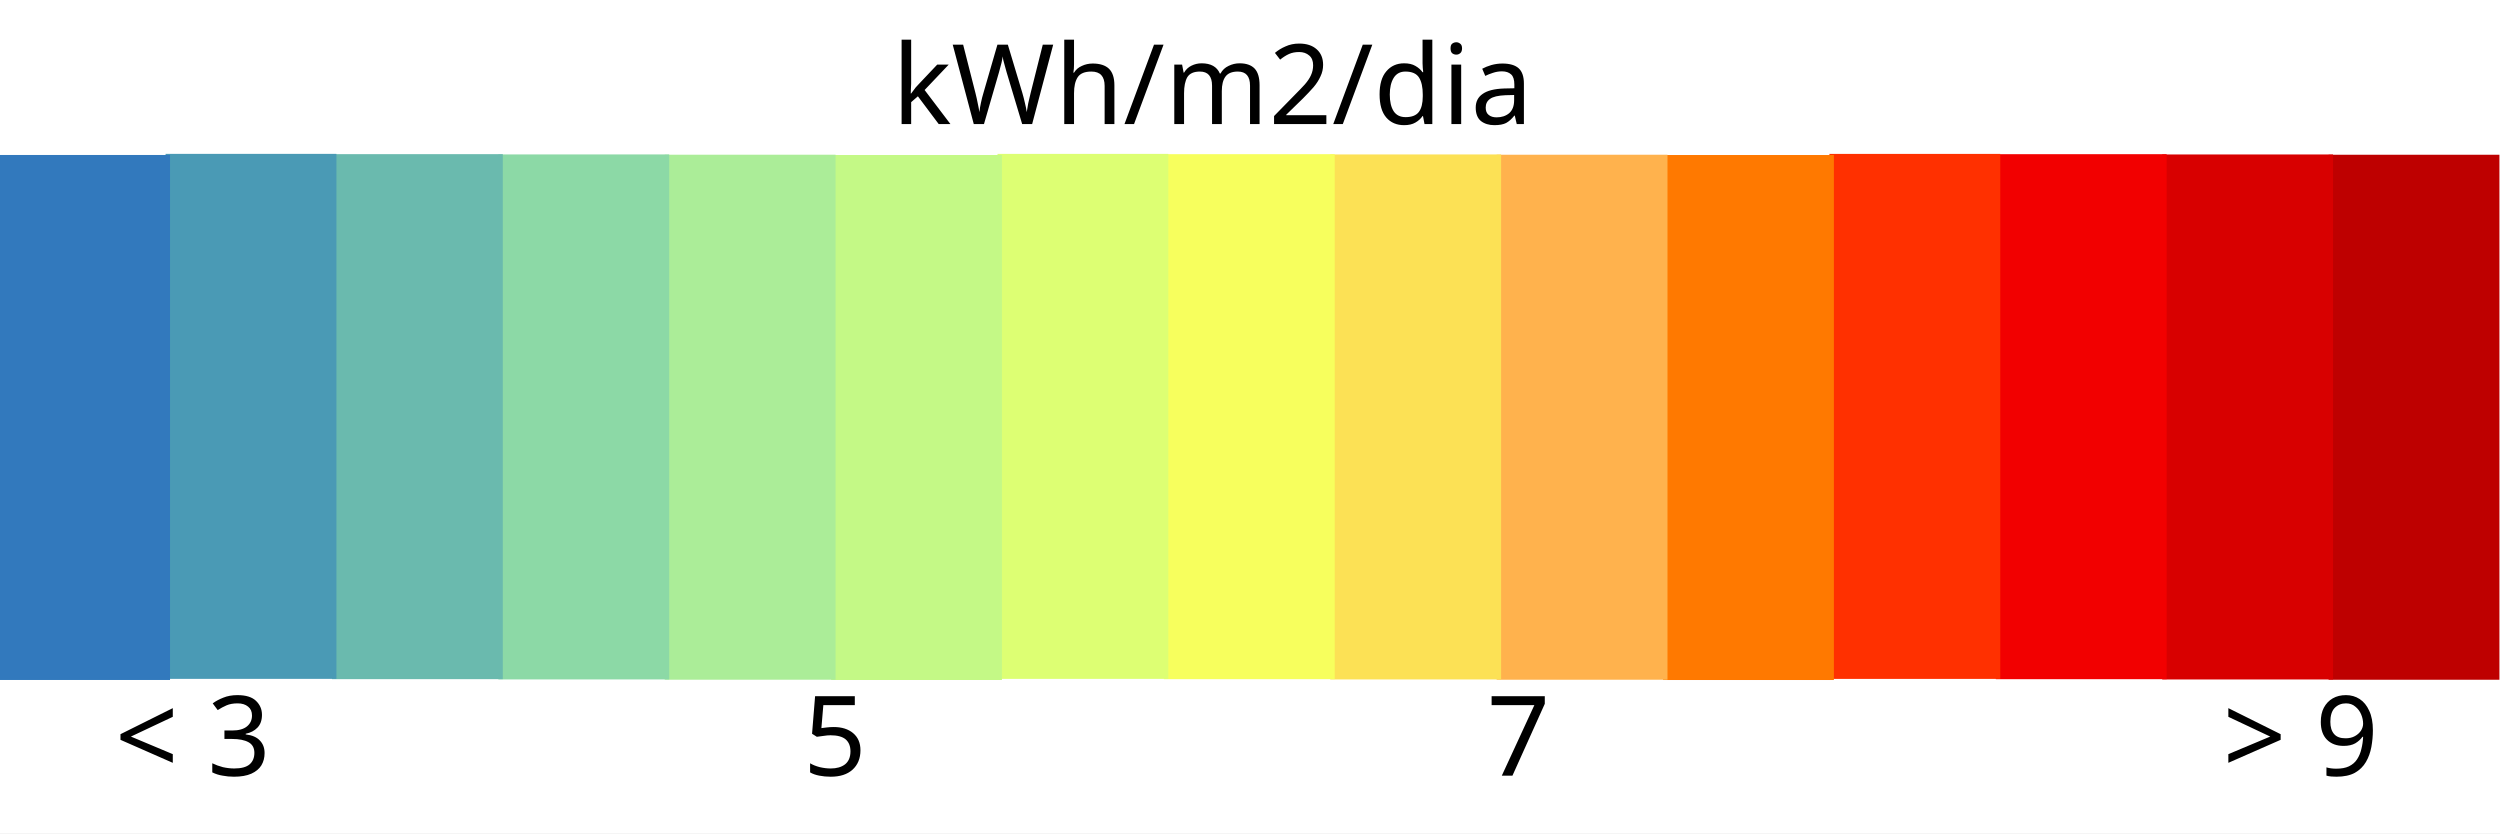
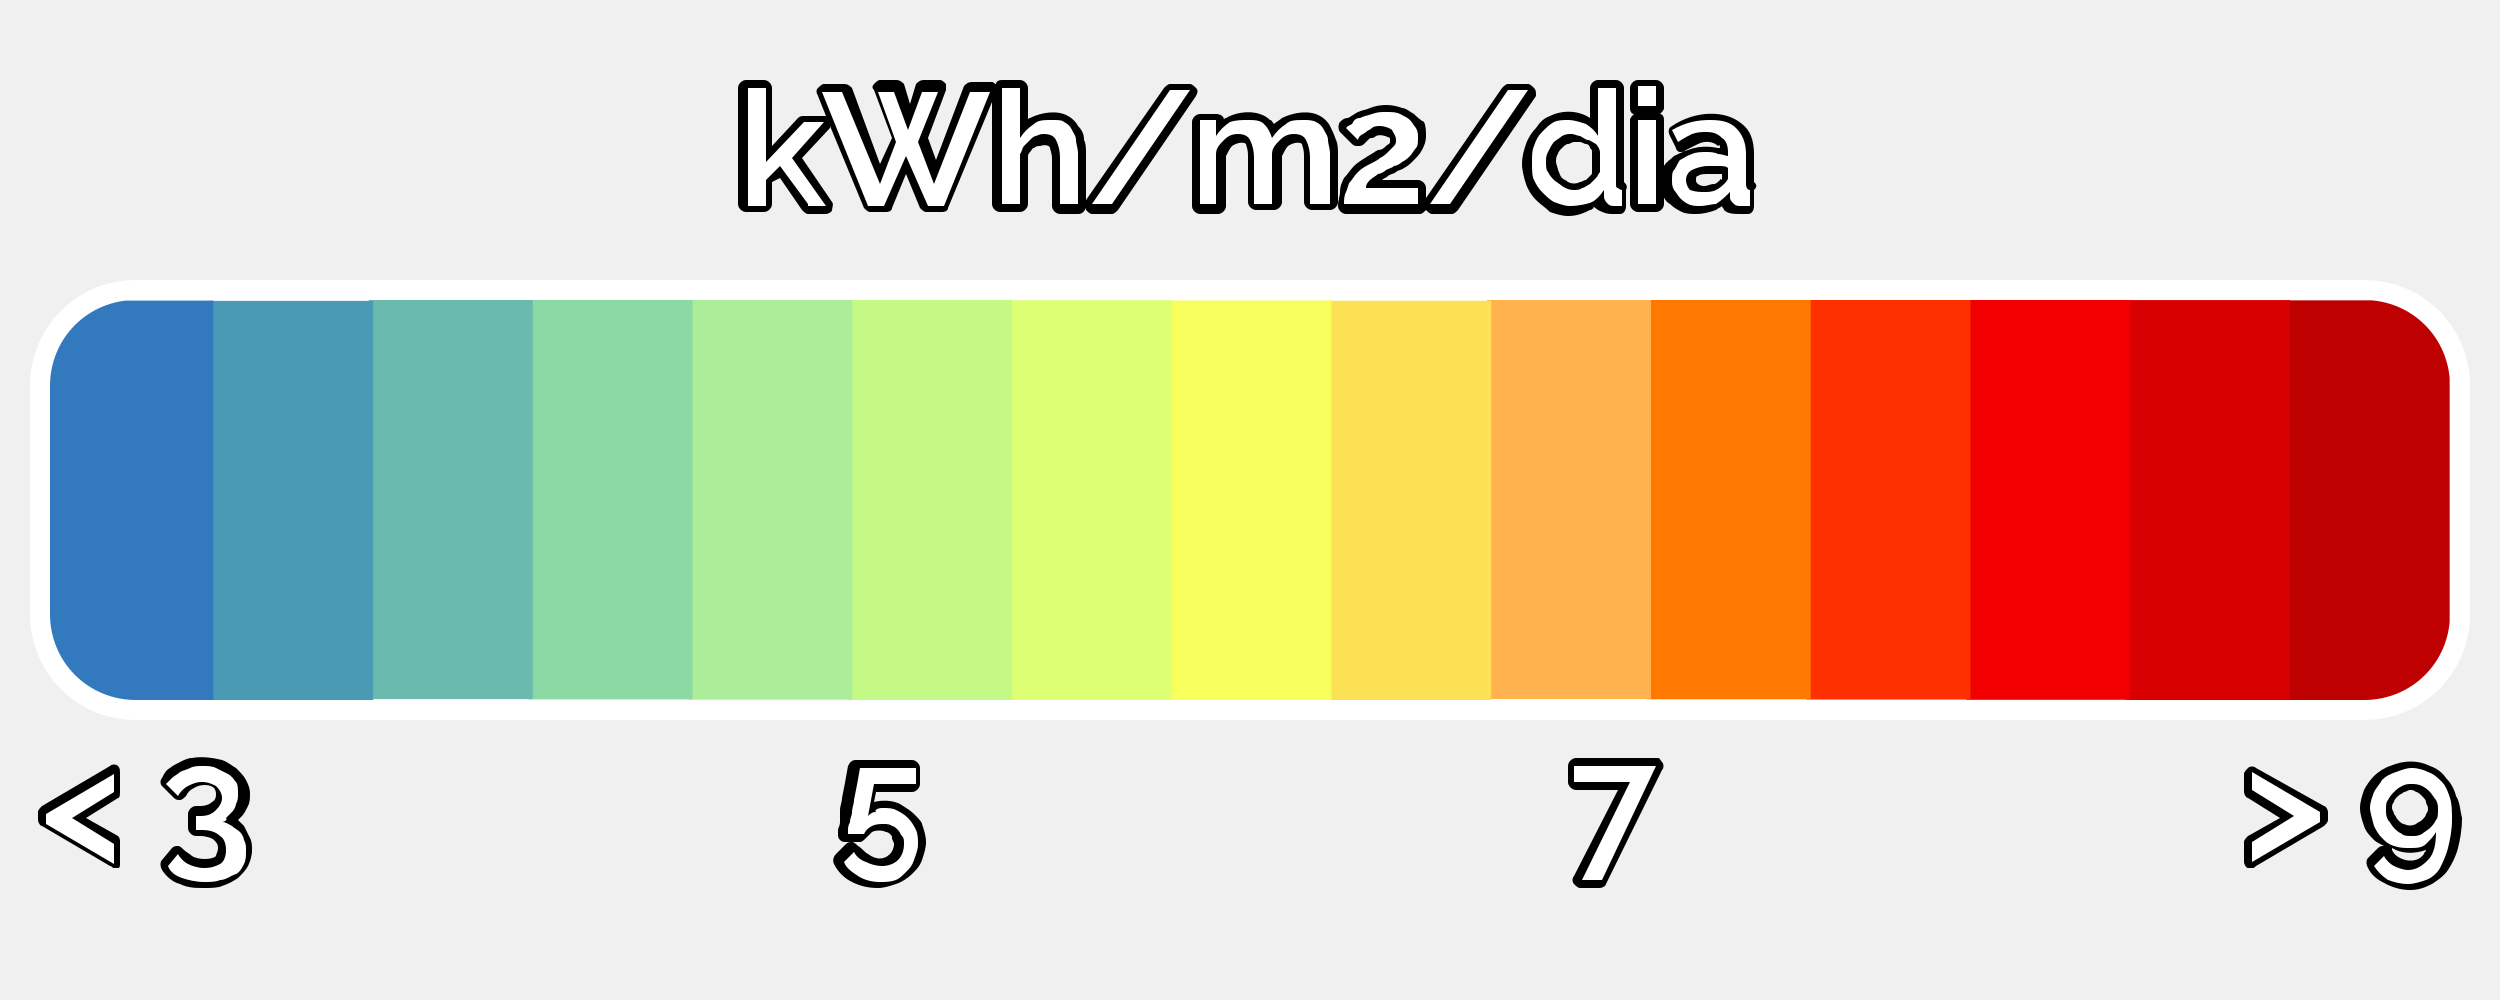
- <svg xmlns="http://www.w3.org/2000/svg" version="1.1" id="Layer_1" x="0px" y="0px" viewBox="0 0 180 60" style="enable-background:new 0 0 180 60;" xml:space="preserve">
-   <rect style="fill:#FFFFFF;" width="180" height="60" />
+ <svg xmlns="http://www.w3.org/2000/svg" xmlns:xlink="http://www.w3.org/1999/xlink" version="1.1" id="Layer_1" x="0px" y="0px" viewBox="0 0 125 50" style="enable-background:new 0 0 125 50;" xml:space="preserve">
+   <path style="stroke:#FFFFFF;stroke-width:2;stroke-miterlimit:10;" d="M118.2,35H6.8c-2.4,0-4.3-1.9-4.3-4.3V19.3  c0-2.4,1.9-4.3,4.3-4.3h111.4c2.4,0,4.3,1.9,4.3,4.3v11.4C122.5,33.1,120.6,35,118.2,35z" />
  <g>
-     <text transform="matrix(1 0 0 1 64.2285 8.9336)" style="font-family:'Raleway-SemiBold'; font-size:8px;">kWh/m2/dia</text>
+     <defs>
+       <path id="SVGID_1_" d="M118.2,35H6.8c-2.4,0-4.3-1.9-4.3-4.3V19.3c0-2.4,1.9-4.3,4.3-4.3h111.4c2.4,0,4.3,1.9,4.3,4.3v11.4    C122.5,33.1,120.6,35,118.2,35z" />
+     </defs>
+     <clipPath id="SVGID_2_">
+       <use xlink:href="#SVGID_1_" style="overflow:visible;" />
+     </clipPath>
+     <g style="clip-path:url(#SVGID_2_);">
+       <rect x="108.4" y="20.9" transform="matrix(4.793036e-011 1 -1 4.793036e-011 143.3825 -93.3825)" style="fill:#BE0000;" width="20" height="8.2" />
+       <rect x="100.4" y="20.9" transform="matrix(4.802096e-011 1 -1 4.802096e-011 135.3958 -85.3958)" style="fill:#D80000;" width="20" height="8.2" />
+       <rect x="92.4" y="20.9" transform="matrix(4.802096e-011 1 -1 4.802096e-011 127.4091 -77.4091)" style="fill:#F20000;" width="20" height="8.2" />
+       <rect x="84.4" y="20.9" transform="matrix(4.793036e-011 1 -1 4.793036e-011 119.4224 -69.4224)" style="fill:#FF3000;" width="20" height="8.2" />
+       <rect x="76.4" y="20.9" transform="matrix(4.793036e-011 1 -1 4.793036e-011 111.4357 -61.4357)" style="fill:#FF7900;" width="20" height="8.2" />
+       <rect x="68.4" y="20.9" transform="matrix(4.793036e-011 1 -1 4.793036e-011 103.449 -53.449)" style="fill:#FFB24D;" width="20" height="8.2" />
+       <rect x="60.5" y="20.9" transform="matrix(4.793036e-011 1 -1 4.793036e-011 95.4623 -45.4623)" style="fill:#FCE155;" width="20" height="8.2" />
+       <rect x="52.5" y="20.9" transform="matrix(4.797566e-011 1 -1 4.797566e-011 87.4756 -37.4756)" style="fill:#F7FF5D;" width="20" height="8.2" />
+       <rect x="44.5" y="20.9" transform="matrix(4.802096e-011 1 -1 4.802096e-011 79.489 -29.489)" style="fill:#DDFF73;" width="20" height="8.2" />
+       <rect x="36.5" y="20.9" transform="matrix(4.802096e-011 1 -1 4.802096e-011 71.5023 -21.5023)" style="fill:#C4F986;" width="20" height="8.2" />
+       <rect x="28.5" y="20.9" transform="matrix(4.797566e-011 1 -1 4.797566e-011 63.5156 -13.5156)" style="fill:#ABED98;" width="20" height="8.2" />
+       <rect x="20.5" y="20.9" transform="matrix(4.788507e-011 1 -1 4.788507e-011 55.5289 -5.5289)" style="fill:#8CD9A6;" width="20" height="8.2" />
+       <rect x="12.5" y="20.9" transform="matrix(4.797566e-011 1 -1 4.797566e-011 47.5422 2.4578)" style="fill:#6ABAAE;" width="20" height="8.2" />
+       <rect x="4.6" y="20.9" transform="matrix(4.802096e-011 1 -1 4.802096e-011 39.5555 10.4445)" style="fill:#4A9AB5;" width="20" height="8.2" />
+       <rect x="-3.4" y="20.9" transform="matrix(4.806626e-011 1 -1 4.806626e-011 31.5688 18.4312)" style="fill:#3279BD;" width="20" height="8.2" />
+     </g>
  </g>
  <g>
-     <rect x="155" y="23.9" transform="matrix(3.811066e-011 1 -1 3.811066e-011 203.8582 -143.8582)" style="fill:#BE0000;" width="37.8" height="12.3" />
-     <rect x="143" y="23.9" transform="matrix(3.815951e-011 1 -1 3.815951e-011 191.8785 -131.8785)" style="fill:#D80000;" width="37.8" height="12.3" />
-     <rect x="131" y="23.9" transform="matrix(3.811066e-011 1 -1 3.811066e-011 179.8987 -119.8987)" style="fill:#F20000;" width="37.8" height="12.3" />
-     <rect x="119" y="23.9" transform="matrix(3.811066e-011 1 -1 3.811066e-011 167.919 -107.919)" style="fill:#FF3000;" width="37.8" height="12.3" />
-     <rect x="107.1" y="23.9" transform="matrix(3.806270e-011 1 -1 3.806270e-011 155.9392 -95.9392)" style="fill:#FF7900;" width="37.8" height="12.3" />
-     <rect x="95.1" y="23.9" transform="matrix(3.806270e-011 1 -1 3.806270e-011 143.9595 -83.9595)" style="fill:#FFB24D;" width="37.8" height="12.3" />
-     <rect x="83.1" y="23.9" transform="matrix(3.806270e-011 1 -1 3.806270e-011 131.9798 -71.9798)" style="fill:#FCE155;" width="37.8" height="12.3" />
-     <rect x="71.1" y="23.9" transform="matrix(3.811066e-011 1 -1 3.811066e-011 120 -60)" style="fill:#F7FF5D;" width="37.8" height="12.3" />
-     <rect x="59.1" y="23.9" transform="matrix(3.815951e-011 1 -1 3.815951e-011 108.0203 -48.0203)" style="fill:#DDFF73;" width="37.8" height="12.3" />
-     <rect x="47.2" y="23.9" transform="matrix(3.815951e-011 1 -1 3.815951e-011 96.0405 -36.0405)" style="fill:#C4F986;" width="37.8" height="12.3" />
-     <rect x="35.2" y="23.9" transform="matrix(3.811066e-011 1 -1 3.811066e-011 84.0608 -24.0608)" style="fill:#ABED98;" width="37.8" height="12.3" />
-     <rect x="23.2" y="23.9" transform="matrix(3.806270e-011 1 -1 3.806270e-011 72.081 -12.081)" style="fill:#8CD9A6;" width="37.8" height="12.3" />
-     <rect x="11.2" y="23.9" transform="matrix(3.811066e-011 1 -1 3.811066e-011 60.1013 -0.1013)" style="fill:#6ABAAE;" width="37.8" height="12.3" />
-     <rect x="-0.8" y="23.9" transform="matrix(3.815951e-011 1 -1 3.815951e-011 48.1215 11.8785)" style="fill:#4A9AB5;" width="37.8" height="12.3" />
-     <rect x="-12.7" y="23.9" transform="matrix(3.815951e-011 1 -1 3.815951e-011 36.1418 23.8582)" style="fill:#3279BD;" width="37.8" height="12.3" />
+     <path d="M59.8,4.4c-0.1-0.1-0.2-0.2-0.3-0.2h-1c-0.1,0-0.2,0.1-0.3,0.2L54.3,10c0,0,0,0.1,0,0.1V7.7c0-0.3,0-0.5-0.1-0.7   c0-0.3-0.1-0.5-0.3-0.7c-0.1-0.2-0.3-0.4-0.5-0.5c-0.5-0.3-1.3-0.2-1.9,0.1c0,0-0.1,0-0.1,0.1V4.4C51.4,4.2,51.2,4,51,4h-0.9   c-0.2,0-0.3,0.1-0.3,0.2c-0.1,0-0.1-0.1-0.2-0.1h-1c-0.2,0-0.3,0.1-0.4,0.2l-1.4,3.7l-0.4-1.1l0.9-2.4c0-0.1,0-0.2,0-0.3   c-0.1-0.1-0.2-0.2-0.3-0.2h-0.8c-0.2,0-0.3,0.1-0.4,0.2l-0.3,1l-0.3-1c-0.1-0.1-0.2-0.2-0.4-0.2h-0.8c-0.1,0-0.2,0.1-0.3,0.2   c-0.1,0.1-0.1,0.2,0,0.3l0.9,2.4L44,8.2l-1.4-3.8c-0.1-0.1-0.2-0.2-0.4-0.2h-1c-0.1,0-0.2,0.1-0.3,0.2c-0.1,0.1-0.1,0.2,0,0.4   l0.4,1c0,0-0.1,0-0.1,0h-1c-0.1,0-0.2,0-0.3,0.1l-1.3,1.4V4.4c0-0.2-0.2-0.4-0.4-0.4h-0.9c-0.2,0-0.4,0.2-0.4,0.4v5.8   c0,0.2,0.2,0.4,0.4,0.4h0.9c0.2,0,0.4-0.2,0.4-0.4V9.1L39,8.9l1.1,1.6c0.1,0.1,0.2,0.2,0.3,0.2h0.9c0.1,0,0.3-0.1,0.3-0.2   s0.1-0.3,0-0.4l-1.5-2.2l1.4-1.5c0,0,0,0,0-0.1l1.7,4.1c0.1,0.1,0.2,0.2,0.3,0.2h0.8c0.2,0,0.3-0.1,0.3-0.2l0.7-1.7l0.7,1.7   c0.1,0.1,0.2,0.2,0.3,0.2h0.8c0.2,0,0.3-0.1,0.3-0.2l2.2-5.3v5.1c0,0.2,0.2,0.4,0.4,0.4H51c0.2,0,0.4-0.2,0.4-0.4V7.8   c0-0.1,0.1-0.2,0.1-0.2c0.1-0.1,0.1-0.2,0.2-0.2c0.1-0.1,0.2-0.1,0.3-0.1c0.3-0.1,0.5,0,0.5,0.1c0,0.1,0.1,0.2,0.1,0.6v2.3   c0,0.2,0.2,0.4,0.4,0.4h0.9c0.2,0,0.3-0.1,0.4-0.3c0,0,0,0.1,0,0.1c0.1,0.1,0.2,0.2,0.3,0.2h1c0.1,0,0.2-0.1,0.3-0.2l3.9-5.7   C59.9,4.6,59.9,4.5,59.8,4.4z" />
+     <path d="M66.5,6.3c-0.1-0.2-0.3-0.4-0.5-0.5c-0.5-0.3-1.3-0.2-1.9,0.1c-0.1,0.1-0.3,0.2-0.4,0.3C63.6,6.1,63.6,6,63.5,6   C63,5.5,62,5.5,61.3,5.9c0,0-0.1,0-0.1,0.1c0-0.2-0.2-0.3-0.4-0.3H60c-0.2,0-0.4,0.2-0.4,0.4v4.2c0,0.2,0.2,0.4,0.4,0.4h0.9   c0.2,0,0.4-0.2,0.4-0.4V7.8c0.1-0.2,0.2-0.4,0.3-0.5c0.3-0.2,0.6-0.2,0.7-0.1c0,0.1,0.1,0.2,0.1,0.6v2.3c0,0.2,0.2,0.4,0.4,0.4h0.9   c0.2,0,0.4-0.2,0.4-0.4V7.8c0.1-0.2,0.2-0.4,0.3-0.5c0.3-0.2,0.6-0.2,0.7-0.1c0,0.1,0.1,0.2,0.1,0.6v2.3c0,0.2,0.2,0.4,0.4,0.4h0.9   c0.2,0,0.4-0.2,0.4-0.4V7.7c0-0.2,0-0.5-0.1-0.7C66.7,6.7,66.6,6.5,66.5,6.3z" />
+     <path d="M76.7,4.4c-0.1-0.1-0.2-0.2-0.3-0.2h-1c-0.1,0-0.2,0.1-0.3,0.2l-3.8,5.5V9.4c0-0.2-0.2-0.4-0.4-0.4h-1.8   c0.1-0.1,0.2-0.1,0.3-0.2c0.1-0.1,0.3-0.1,0.4-0.2c0.1-0.1,0.3-0.1,0.4-0.2c0.2-0.1,0.3-0.2,0.5-0.4c0.1-0.1,0.3-0.3,0.4-0.5   c0.1-0.2,0.2-0.4,0.2-0.7c0-0.2,0-0.5-0.1-0.7C71,6,70.8,5.8,70.7,5.7c-0.2-0.1-0.4-0.3-0.6-0.3c-0.5-0.2-1.1-0.2-1.6,0   c-0.2,0.1-0.4,0.1-0.6,0.2c-0.2,0.1-0.3,0.2-0.5,0.3C67.2,5.9,67.1,6,67,6.1c-0.1,0.1-0.1,0.4,0,0.5l0.6,0.6   c0.1,0.1,0.2,0.1,0.3,0.1c0.1,0,0.2,0,0.3-0.1c0.1-0.1,0.1-0.1,0.2-0.2c0.1-0.1,0.1-0.1,0.2-0.1s0.2-0.1,0.2-0.1   c0.2-0.1,0.5,0,0.7,0.1C69.5,6.9,69.5,7,69.5,7l0,0.1c0,0.1-0.1,0.1-0.2,0.2c-0.1,0.1-0.2,0.2-0.4,0.2c-0.2,0.1-0.3,0.2-0.5,0.3   c-0.3,0.2-0.5,0.3-0.7,0.5c-0.2,0.2-0.3,0.4-0.5,0.6c-0.1,0.2-0.2,0.4-0.2,0.7c0,0.2-0.1,0.4-0.1,0.7c0,0.2,0.2,0.4,0.4,0.4h3.7   c0.1,0,0.2-0.1,0.3-0.2c0.1,0.1,0.2,0.2,0.3,0.2h1c0.1,0,0.2-0.1,0.3-0.2l3.9-5.7C76.8,4.6,76.8,4.5,76.7,4.4z" />
+     <path d="M81.2,9.1V4.4C81.2,4.2,81,4,80.8,4h-0.9c-0.2,0-0.4,0.2-0.4,0.4v1.5c0,0,0,0,0,0c-0.6-0.4-1.4-0.4-2-0.1   c-0.3,0.1-0.5,0.3-0.7,0.6c-0.2,0.2-0.4,0.5-0.5,0.8c-0.1,0.3-0.2,0.6-0.2,1c0,0.3,0.1,0.7,0.2,1c0.1,0.3,0.3,0.6,0.5,0.8   c0.2,0.2,0.5,0.4,0.7,0.6c0.3,0.1,0.6,0.2,0.9,0.2c0.4,0,0.7-0.1,1.1-0.3c0.1,0,0.2-0.1,0.2-0.2c0,0.1,0.1,0.1,0.2,0.2   c0.2,0.1,0.4,0.2,0.7,0.2c0,0,0.1,0,0.2,0c0.1,0,0.1,0,0.2,0c0.2,0,0.3-0.2,0.3-0.4V9.5C81.4,9.3,81.3,9.2,81.2,9.1z M78.4,9.1   C78.3,9,78.2,9,78.1,8.9C78,8.8,78,8.7,77.9,8.5c0-0.1-0.1-0.3-0.1-0.4c0-0.1,0-0.3,0.1-0.4c0-0.1,0.1-0.2,0.2-0.3   c0.1-0.1,0.2-0.2,0.3-0.2c0.1,0,0.2-0.1,0.3-0.1c0.1,0,0.2,0,0.3,0c0.1,0,0.2,0.1,0.3,0.1s0.2,0.1,0.2,0.2c0.1,0.1,0.1,0.1,0.1,0.2   v1c0,0.1,0,0.1-0.1,0.2c-0.1,0.1-0.1,0.1-0.2,0.2C79.2,9,79.1,9.1,79,9.1C78.8,9.2,78.6,9.2,78.4,9.1z" />
+     <path d="M82.8,4h-0.9c-0.2,0-0.4,0.2-0.4,0.4v1c0,0.2,0.1,0.3,0.2,0.3c-0.1,0.1-0.2,0.2-0.2,0.3v4.2c0,0.2,0.2,0.4,0.4,0.4h0.9   c0.2,0,0.4-0.2,0.4-0.4V6c0-0.2-0.1-0.3-0.2-0.3c0.1-0.1,0.2-0.2,0.2-0.3v-1C83.2,4.2,83,4,82.8,4z" />
+     <path d="M87.7,9.1V7.7c0-0.7-0.2-1.2-0.6-1.5c-0.8-0.7-2.3-0.7-3.5,0.1c-0.2,0.1-0.2,0.3-0.1,0.5l0.3,0.6c0,0.1,0.1,0.2,0.2,0.2   c0.1,0,0.2,0,0.3-0.1c0.2-0.1,0.4-0.2,0.6-0.3c0.4-0.2,0.8-0.1,1,0.1C86,7.2,86,7.3,86,7.4c0,0,0,0-0.1,0c-0.5-0.1-1-0.1-1.5,0.1   c-0.3,0.1-0.5,0.2-0.7,0.3c-0.2,0.2-0.4,0.3-0.5,0.5c-0.1,0.2-0.2,0.5-0.2,0.7c0,0.2,0,0.5,0.1,0.7c0.1,0.2,0.2,0.4,0.4,0.5   c0.2,0.2,0.4,0.3,0.6,0.4c0.2,0.1,0.5,0.1,0.7,0.1c0.4,0,0.7-0.1,1-0.2c0.1-0.1,0.2-0.1,0.3-0.2c0,0.1,0.1,0.1,0.1,0.2   c0.2,0.2,0.5,0.2,0.9,0.2c0.1,0,0.2,0,0.3,0c0.2,0,0.3-0.2,0.3-0.4V9.5C87.9,9.3,87.8,9.2,87.7,9.1z M85.2,9.3   c-0.2,0-0.3-0.1-0.3-0.1c-0.1-0.1-0.1-0.1-0.1-0.2c0-0.1,0-0.2,0.1-0.2c0.1-0.1,0.3-0.1,0.6-0.1c0.1,0,0.3,0,0.4,0   c0.1,0,0.1,0,0.2,0v0.3C86,8.9,86,9,86,9c-0.1,0.1-0.2,0.2-0.3,0.2C85.5,9.2,85.4,9.3,85.2,9.3z" />
  </g>
-   <text transform="matrix(1 0 0 1 8.2686 55.8455)" style="font-family:'Raleway-SemiBold'; font-size:8px;">&lt; 3</text>
-   <text transform="matrix(1 0 0 1 57.8275 55.8459)" style="font-family:'Raleway-SemiBold'; font-size:8px;">5</text>
-   <text transform="matrix(1 0 0 1 107.0374 55.8459)" style="font-family:'Raleway-SemiBold'; font-size:8px;">7</text>
-   <text transform="matrix(1 0 0 1 160.0351 55.8452)" style="font-family:'Raleway-SemiBold'; font-size:8px;">&gt; 9</text>
+   <g>
+     <g>
+       <path d="M5.9,38.3c-0.1-0.1-0.3-0.1-0.4,0l-3.4,2c-0.1,0.1-0.2,0.2-0.2,0.3v0.4c0,0.1,0.1,0.3,0.2,0.3l3.4,2    c0.1,0,0.1,0.1,0.2,0.1c0.1,0,0.1,0,0.2,0C6,43.4,6,43.3,6,43.1v-1C6,42,6,41.9,5.9,41.8l-1.6-0.9l1.6-1C6,39.9,6,39.7,6,39.6    v-0.9C6,38.5,6,38.4,5.9,38.3z" />
+       <path d="M12.2,41.3C12.2,41.3,12.2,41.3,12.2,41.3c-0.1-0.1-0.2-0.2-0.3-0.3c0.1-0.1,0.1-0.1,0.2-0.2c0.1-0.1,0.2-0.3,0.3-0.5    c0.1-0.2,0.1-0.4,0.1-0.6c0-0.3-0.1-0.5-0.2-0.7c-0.1-0.2-0.3-0.4-0.5-0.6c-0.2-0.1-0.4-0.3-0.7-0.4c-0.4-0.1-1-0.2-1.5-0.1    c-0.2,0-0.4,0.1-0.6,0.2c-0.2,0.1-0.4,0.2-0.5,0.3c-0.2,0.1-0.3,0.3-0.4,0.5c-0.1,0.1-0.1,0.3,0,0.4l0.6,0.6    c0.1,0.1,0.2,0.1,0.3,0.1c0.1,0,0.2-0.1,0.3-0.2c0.1-0.2,0.2-0.3,0.4-0.4c0.3-0.2,0.8-0.2,1,0c0,0,0.1,0.1,0.1,0.3    c0,0.1,0,0.3-0.2,0.4c-0.1,0.1-0.3,0.2-0.6,0.2H9.8c-0.2,0-0.4,0.2-0.4,0.4v0.7c0,0.2,0.2,0.4,0.4,0.4H10c0.3,0,0.6,0.1,0.7,0.2    c0.1,0.1,0.2,0.2,0.2,0.4c0,0.2-0.1,0.3-0.1,0.4c-0.2,0.2-0.9,0.2-1.2,0c-0.1-0.1-0.3-0.2-0.4-0.3c-0.1-0.1-0.2-0.2-0.3-0.2    c-0.1,0-0.2,0-0.3,0.1l-0.5,0.6c-0.1,0.1-0.1,0.3,0,0.5c0.2,0.3,0.5,0.6,0.9,0.7c0.4,0.2,0.8,0.2,1.2,0.2c0.3,0,0.7,0,0.9-0.1    c0.3-0.1,0.5-0.2,0.8-0.4c0.2-0.2,0.4-0.4,0.5-0.6c0.1-0.2,0.2-0.5,0.2-0.8c0-0.2,0-0.4-0.1-0.6C12.4,41.7,12.3,41.5,12.2,41.3z" />
+       <path d="M45.7,40.7c-0.2-0.2-0.4-0.3-0.7-0.5c-0.4-0.2-0.9-0.2-1.3-0.1l0.1-0.5h1.8c0.2,0,0.4-0.2,0.4-0.4v-0.8    c0-0.2-0.2-0.4-0.4-0.4h-2.8c-0.2,0-0.3,0.1-0.4,0.3c-0.1,0.6-0.2,1.1-0.3,1.6c0,0.2-0.1,0.4-0.1,0.6L42,41.1    c0,0.2-0.1,0.3-0.1,0.4c0,0.1,0,0.1,0,0.2c0,0.1,0,0.2,0.1,0.3c0.1,0.1,0.2,0.1,0.3,0.1H43c0.1,0,0.2-0.1,0.3-0.2    c0.1-0.1,0.2-0.2,0.3-0.3c0.2-0.1,0.5-0.1,0.7,0c0.1,0,0.2,0.1,0.2,0.1c0.1,0.1,0.1,0.1,0.1,0.2c0,0.1,0.1,0.2,0.1,0.3    c0,0.2-0.1,0.4-0.2,0.5c-0.3,0.3-0.7,0.3-1.1,0c-0.2-0.1-0.3-0.3-0.5-0.4c-0.1-0.1-0.2-0.2-0.3-0.2c-0.1,0-0.2,0-0.3,0.1l-0.5,0.5    c-0.1,0.1-0.2,0.3-0.1,0.5c0.2,0.4,0.5,0.7,0.9,0.9c0.4,0.2,0.8,0.3,1.3,0.3c0.3,0,0.6-0.1,0.9-0.2c0.3-0.1,0.6-0.3,0.8-0.5    c0.2-0.2,0.4-0.4,0.5-0.7c0.1-0.3,0.2-0.6,0.2-0.9c0-0.3-0.1-0.6-0.2-0.9C46.1,41.1,45.9,40.9,45.7,40.7z" />
+       <path d="M82.9,37.9h-4.1c-0.2,0-0.4,0.2-0.4,0.4v0.8c0,0.2,0.2,0.4,0.4,0.4h2.1l-2.2,4.3c-0.1,0.1-0.1,0.3,0,0.4    c0.1,0.1,0.2,0.2,0.3,0.2h1c0.1,0,0.3-0.1,0.3-0.2l2.8-5.7c0.1-0.1,0.1-0.3,0-0.4S83,37.9,82.9,37.9z" />
+       <path d="M112.8,38.4c-0.1-0.1-0.3-0.1-0.4,0c-0.1,0.1-0.2,0.2-0.2,0.3v0.9c0,0.1,0.1,0.3,0.2,0.3l1.6,1l-1.6,0.9    c-0.1,0.1-0.2,0.2-0.2,0.3v1c0,0.1,0.1,0.3,0.2,0.3c0.1,0,0.1,0,0.2,0c0.1,0,0.1,0,0.2-0.1l3.4-2c0.1-0.1,0.2-0.2,0.2-0.3v-0.4    c0-0.1-0.1-0.3-0.2-0.3L112.8,38.4z" />
+       <path d="M122.8,39.8c-0.1-0.4-0.3-0.7-0.5-0.9c-0.2-0.3-0.5-0.5-0.8-0.6c-0.6-0.3-1.3-0.3-2,0c-0.3,0.1-0.6,0.3-0.8,0.5    c-0.2,0.2-0.4,0.5-0.5,0.7c-0.1,0.3-0.2,0.6-0.2,0.9c0,0.3,0.1,0.6,0.2,0.9c0.1,0.3,0.3,0.5,0.5,0.7c0.1,0.1,0.3,0.2,0.5,0.3    c-0.1,0-0.2,0-0.3,0.1l-0.5,0.5c-0.1,0.1-0.1,0.3,0,0.5c0.2,0.4,0.5,0.6,0.9,0.8c0.4,0.2,0.8,0.3,1.2,0.3c0.4,0,0.7-0.1,1.1-0.3    c0.3-0.2,0.6-0.4,0.8-0.7c0.2-0.3,0.4-0.7,0.5-1.1c0.1-0.4,0.2-0.9,0.2-1.5C123,40.5,123,40.1,122.8,39.8z M121.3,40.1    c0,0.1,0.1,0.2,0.1,0.3c0,0.1,0,0.2-0.1,0.3c0,0,0,0,0,0c0,0.1-0.1,0.2-0.2,0.3c-0.1,0.1-0.2,0.1-0.3,0.2c-0.2,0.1-0.4,0.1-0.6,0    c-0.1,0-0.2-0.1-0.3-0.2c-0.1-0.1-0.1-0.2-0.2-0.3c0-0.1-0.1-0.2-0.1-0.3c0-0.1,0-0.2,0.1-0.3c0-0.1,0.1-0.2,0.2-0.3    c0.1-0.1,0.2-0.1,0.3-0.2c0.1,0,0.2-0.1,0.3-0.1s0.2,0,0.3,0.1c0.1,0,0.2,0.1,0.3,0.2C121.2,39.9,121.3,40,121.3,40.1z     M121.3,42.5c0,0.1-0.1,0.1-0.1,0.2c-0.3,0.4-0.8,0.4-1.2,0.2c-0.2-0.1-0.3-0.2-0.4-0.4c0,0,0,0,0-0.1c0,0,0,0,0,0    C120.1,42.7,120.7,42.7,121.3,42.5z" />
+     </g>
+     <g>
+       <g>
+         <path style="fill:#FFFFFF;" d="M2.3,40.7l3.4-2v0.9l-2.1,1.3l2.1,1.3v1l-3.4-2V40.7z" />
+         <path style="fill:#FFFFFF;" d="M11.1,41.1c0.2,0,0.3,0.1,0.5,0.2c0.1,0.1,0.3,0.2,0.4,0.3c0.1,0.1,0.2,0.3,0.2,0.4     c0.1,0.2,0.1,0.3,0.1,0.5c0,0.3,0,0.5-0.1,0.7c-0.1,0.2-0.2,0.4-0.4,0.5C11.5,43.8,11.3,44,11,44c-0.2,0.1-0.5,0.1-0.8,0.1     c-0.4,0-0.8-0.1-1.1-0.2c-0.3-0.1-0.6-0.3-0.7-0.6l0.5-0.6c0.1,0.2,0.3,0.4,0.5,0.5c0.2,0.1,0.5,0.2,0.8,0.2     c0.4,0,0.6-0.1,0.8-0.2c0.2-0.1,0.3-0.4,0.3-0.7c0-0.3-0.1-0.6-0.3-0.7c-0.2-0.2-0.5-0.3-0.9-0.3H9.8v-0.7H10     c0.4,0,0.6-0.1,0.8-0.3c0.2-0.2,0.3-0.4,0.3-0.6s-0.1-0.4-0.3-0.6c-0.2-0.1-0.4-0.2-0.7-0.2s-0.5,0.1-0.7,0.2     c-0.2,0.1-0.4,0.3-0.5,0.5l-0.6-0.6c0.1-0.1,0.2-0.2,0.3-0.3c0.1-0.1,0.3-0.2,0.4-0.3c0.2-0.1,0.3-0.1,0.5-0.2s0.4-0.1,0.6-0.1     c0.3,0,0.5,0,0.7,0.1c0.2,0.1,0.4,0.2,0.6,0.3c0.2,0.1,0.3,0.3,0.4,0.4s0.1,0.4,0.1,0.6c0,0.2,0,0.3-0.1,0.5     c0,0.1-0.1,0.3-0.2,0.4s-0.2,0.2-0.3,0.3C11.4,41,11.2,41.1,11.1,41.1z" />
+       </g>
+       <path style="fill:#FFFFFF;" d="M44.1,40.4c0.3,0,0.5,0,0.7,0.1s0.4,0.2,0.6,0.4s0.3,0.4,0.4,0.6c0.1,0.2,0.1,0.5,0.1,0.7    c0,0.3-0.1,0.5-0.2,0.8s-0.2,0.4-0.4,0.6S45,43.9,44.8,44c-0.3,0.1-0.5,0.1-0.8,0.1c-0.4,0-0.8-0.1-1.1-0.3    c-0.3-0.2-0.6-0.4-0.7-0.7l0.5-0.5c0.1,0.2,0.3,0.4,0.6,0.5c0.2,0.1,0.5,0.2,0.8,0.2c0.3,0,0.6-0.1,0.8-0.3    c0.2-0.2,0.3-0.5,0.3-0.8c0-0.2,0-0.3-0.1-0.4c-0.1-0.1-0.1-0.2-0.2-0.3c-0.1-0.1-0.2-0.2-0.3-0.2c-0.1-0.1-0.3-0.1-0.4-0.1    c-0.2,0-0.4,0-0.6,0.1c-0.2,0.1-0.3,0.2-0.4,0.4h-0.8c0,0,0-0.1,0-0.2s0-0.2,0.1-0.4c0-0.2,0.1-0.3,0.1-0.5c0-0.2,0.1-0.4,0.1-0.6    c0.1-0.5,0.2-1,0.3-1.6h2.8v0.8h-2.1l-0.3,1.6c0.1-0.1,0.2-0.2,0.4-0.2C43.7,40.5,43.9,40.4,44.1,40.4z" />
+       <path style="fill:#FFFFFF;" d="M81.5,39.1h-2.8v-0.8h4.1L80.1,44h-1L81.5,39.1z" />
+       <g>
+         <path style="fill:#FFFFFF;" d="M116,41.1l-3.4,2v-1l2.1-1.3l-2.1-1.3v-0.9l3.4,2V41.1z" />
+         <path style="fill:#FFFFFF;" d="M118.5,40.4c0-0.3,0.1-0.5,0.2-0.8c0.1-0.2,0.3-0.4,0.4-0.6c0.2-0.2,0.4-0.3,0.7-0.4     c0.3-0.1,0.5-0.2,0.8-0.2c0.3,0,0.6,0.1,0.8,0.2c0.3,0.1,0.5,0.3,0.7,0.5c0.2,0.2,0.3,0.5,0.4,0.8c0.1,0.3,0.1,0.7,0.1,1.1     c0,0.5-0.1,1-0.2,1.4c-0.1,0.4-0.3,0.8-0.4,1s-0.4,0.5-0.7,0.6c-0.3,0.1-0.6,0.2-0.9,0.2c-0.4,0-0.7-0.1-1-0.2     c-0.3-0.2-0.5-0.4-0.7-0.7l0.5-0.5c0.1,0.2,0.3,0.4,0.5,0.5c0.2,0.1,0.5,0.2,0.7,0.2c0.4,0,0.7-0.2,1-0.5s0.4-0.8,0.4-1.4     c-0.1,0.2-0.3,0.4-0.5,0.6s-0.5,0.2-0.8,0.2c-0.3,0-0.5,0-0.8-0.1s-0.4-0.2-0.6-0.4c-0.2-0.2-0.3-0.4-0.4-0.6     C118.6,40.9,118.5,40.6,118.5,40.4z M120.6,39.2c-0.2,0-0.3,0-0.5,0.1s-0.3,0.2-0.4,0.3c-0.1,0.1-0.2,0.2-0.3,0.4     c-0.1,0.1-0.1,0.3-0.1,0.5s0,0.3,0.1,0.5c0.1,0.1,0.2,0.3,0.3,0.4s0.2,0.2,0.4,0.3c0.1,0.1,0.3,0.1,0.5,0.1c0.2,0,0.3,0,0.5-0.1     c0.1-0.1,0.3-0.2,0.4-0.3s0.2-0.2,0.3-0.4c0.1-0.1,0.1-0.3,0.1-0.5s0-0.3-0.1-0.5c-0.1-0.1-0.2-0.3-0.3-0.4     c-0.1-0.1-0.2-0.2-0.4-0.3C120.9,39.2,120.7,39.2,120.6,39.2z" />
+       </g>
+     </g>
+   </g>
+   <g>
+     <path style="fill:#FFFFFF;" d="M40.4,10.2L39,8.3l-0.7,0.7v1.3h-0.9V4.4h0.9v3.7l1.9-2h1l-1.6,1.8l1.7,2.4H40.4z" />
+     <path style="fill:#FFFFFF;" d="M43.9,4.6h0.8l0.7,1.9l0.7-1.9h0.8l-1,2.5l0.8,2.1l1.8-4.6h1l-2.3,5.7h-0.8l-1.1-2.5l-1.1,2.5h-0.8   l-2.3-5.7h1L44,9.2l0.8-2.1L43.9,4.6z" />
+     <path style="fill:#FFFFFF;" d="M53.9,10.2H53V7.9c0-0.4-0.1-0.7-0.2-0.9c-0.1-0.2-0.3-0.3-0.6-0.3c-0.1,0-0.2,0-0.4,0.1   c-0.1,0-0.2,0.1-0.3,0.2c-0.1,0.1-0.2,0.2-0.3,0.3c-0.1,0.1-0.1,0.3-0.2,0.4v2.5h-0.9V4.4H51v2.5c0.2-0.3,0.4-0.5,0.7-0.7   C51.9,6,52.2,6,52.6,6c0.3,0,0.5,0,0.6,0.1c0.2,0.1,0.3,0.2,0.4,0.4c0.1,0.2,0.2,0.3,0.2,0.5c0,0.2,0.1,0.4,0.1,0.7V10.2z" />
+     <path style="fill:#FFFFFF;" d="M59.5,4.5l-3.9,5.7h-1l3.9-5.7H59.5z" />
+     <path style="fill:#FFFFFF;" d="M66.4,10.2h-0.9V7.9c0-0.4-0.1-0.7-0.2-0.9c-0.1-0.2-0.3-0.3-0.6-0.3c-0.3,0-0.5,0.1-0.7,0.3   c-0.2,0.2-0.4,0.4-0.4,0.7v2.5h-0.9V7.9c0-0.4-0.1-0.7-0.2-0.9c-0.1-0.2-0.3-0.3-0.6-0.3c-0.3,0-0.5,0.1-0.7,0.3   c-0.2,0.2-0.4,0.4-0.4,0.7v2.5H60V6h0.8v0.8c0.2-0.3,0.4-0.5,0.7-0.7C61.8,6,62.1,6,62.4,6S63,6,63.2,6.2c0.2,0.2,0.3,0.4,0.4,0.7   c0.2-0.3,0.4-0.5,0.7-0.7C64.5,6,64.8,6,65.2,6c0.2,0,0.4,0,0.6,0.1c0.2,0.1,0.3,0.2,0.4,0.4c0.1,0.2,0.2,0.3,0.2,0.5   c0,0.2,0.1,0.4,0.1,0.7V10.2z" />
+     <path style="fill:#FFFFFF;" d="M67.2,10.2c0-0.2,0-0.4,0.1-0.6s0.1-0.4,0.2-0.5s0.2-0.3,0.4-0.5c0.2-0.2,0.4-0.3,0.6-0.4   c0.2-0.1,0.4-0.2,0.5-0.3c0.2-0.1,0.3-0.2,0.4-0.3c0.1-0.1,0.2-0.2,0.3-0.3c0.1-0.1,0.1-0.2,0.1-0.3c0-0.2-0.1-0.3-0.2-0.5   c-0.1-0.1-0.4-0.2-0.6-0.2c-0.1,0-0.3,0-0.4,0.1s-0.2,0.1-0.3,0.2c-0.1,0.1-0.2,0.1-0.3,0.2C68,6.8,67.9,6.9,67.9,7l-0.6-0.6   c0.1-0.1,0.1-0.1,0.3-0.2C67.7,6,67.8,5.9,68,5.9c0.2-0.1,0.3-0.1,0.6-0.2s0.4-0.1,0.7-0.1c0.3,0,0.5,0,0.7,0.1   c0.2,0.1,0.4,0.2,0.5,0.3s0.2,0.3,0.3,0.4c0.1,0.2,0.1,0.3,0.1,0.5c0,0.2,0,0.4-0.1,0.5s-0.2,0.3-0.3,0.4c-0.1,0.1-0.2,0.2-0.4,0.3   c-0.1,0.1-0.3,0.2-0.4,0.2c-0.1,0.1-0.2,0.1-0.4,0.2c-0.1,0.1-0.3,0.2-0.4,0.2c-0.1,0.1-0.3,0.2-0.4,0.3c-0.1,0.1-0.2,0.2-0.2,0.4   h2.6v0.8H67.2z" />
+     <path style="fill:#FFFFFF;" d="M76.4,4.5l-3.9,5.7h-1l3.9-5.7H76.4z" />
+     <path style="fill:#FFFFFF;" d="M78.5,10.3c-0.3,0-0.5-0.1-0.8-0.2c-0.2-0.1-0.4-0.3-0.6-0.5S76.8,9.2,76.7,9s-0.1-0.5-0.1-0.9   c0-0.3,0-0.6,0.1-0.8c0.1-0.3,0.2-0.5,0.4-0.7c0.2-0.2,0.4-0.4,0.6-0.5C77.9,6,78.2,6,78.4,6c0.3,0,0.6,0.1,0.9,0.2   c0.3,0.2,0.5,0.4,0.6,0.6V4.4h0.9v4.8c0,0.1,0,0.2,0.1,0.2c0,0,0.1,0.1,0.2,0.1v0.8c-0.1,0-0.2,0-0.2,0c-0.1,0-0.1,0-0.1,0   c-0.2,0-0.3,0-0.4-0.1c-0.1-0.1-0.2-0.2-0.2-0.4l0-0.3c-0.2,0.3-0.4,0.5-0.6,0.6S78.9,10.3,78.5,10.3z M78.7,9.5   c0.1,0,0.3,0,0.4-0.1c0.1,0,0.2-0.1,0.4-0.2c0.1-0.1,0.2-0.2,0.3-0.3c0.1-0.1,0.1-0.2,0.2-0.3V7.6c0-0.1-0.1-0.3-0.2-0.4   C79.6,7.1,79.5,7,79.4,7s-0.2-0.1-0.4-0.2c-0.1,0-0.3-0.1-0.4-0.1c-0.2,0-0.3,0-0.5,0.1c-0.1,0.1-0.3,0.2-0.4,0.3   c-0.1,0.1-0.2,0.3-0.3,0.5c-0.1,0.2-0.1,0.3-0.1,0.5c0,0.2,0,0.4,0.1,0.5c0.1,0.2,0.2,0.3,0.3,0.4c0.1,0.1,0.3,0.2,0.4,0.3   C78.4,9.5,78.6,9.5,78.7,9.5z" />
+     <path style="fill:#FFFFFF;" d="M81.9,5.3v-1h0.9v1H81.9z M81.9,10.2V6h0.9v4.2H81.9z" />
+     <path style="fill:#FFFFFF;" d="M85,10.3c-0.2,0-0.4,0-0.6-0.1c-0.2-0.1-0.3-0.2-0.4-0.3c-0.1-0.1-0.2-0.3-0.3-0.4   c-0.1-0.2-0.1-0.3-0.1-0.5c0-0.2,0-0.4,0.1-0.5S83.9,8.1,84,8c0.2-0.1,0.3-0.2,0.6-0.3c0.2-0.1,0.5-0.1,0.7-0.1   c0.2,0,0.4,0,0.6,0.1c0.2,0,0.4,0.1,0.5,0.1V7.6c0-0.3-0.1-0.6-0.3-0.7c-0.2-0.2-0.4-0.3-0.8-0.3c-0.2,0-0.4,0-0.7,0.1   c-0.2,0.1-0.4,0.2-0.7,0.4l-0.3-0.6C84.3,6.1,84.9,6,85.5,6c0.6,0,1,0.1,1.3,0.4c0.3,0.3,0.5,0.7,0.5,1.3v1.5   c0,0.2,0.1,0.3,0.2,0.3v0.8c-0.1,0-0.2,0-0.2,0c-0.1,0-0.1,0-0.2,0c-0.2,0-0.3,0-0.4-0.1c-0.1-0.1-0.2-0.2-0.2-0.3l0-0.3   c-0.2,0.2-0.4,0.4-0.7,0.6C85.6,10.2,85.3,10.3,85,10.3z M85.2,9.6c0.2,0,0.4,0,0.6-0.1c0.2-0.1,0.3-0.2,0.4-0.3   c0.1-0.1,0.2-0.2,0.2-0.3V8.4c-0.1-0.1-0.3-0.1-0.5-0.1s-0.3,0-0.5,0c-0.3,0-0.6,0.1-0.8,0.2c-0.2,0.1-0.3,0.3-0.3,0.5   c0,0.2,0.1,0.4,0.2,0.5C84.8,9.6,85,9.6,85.2,9.6z" />
+   </g>
</svg>
